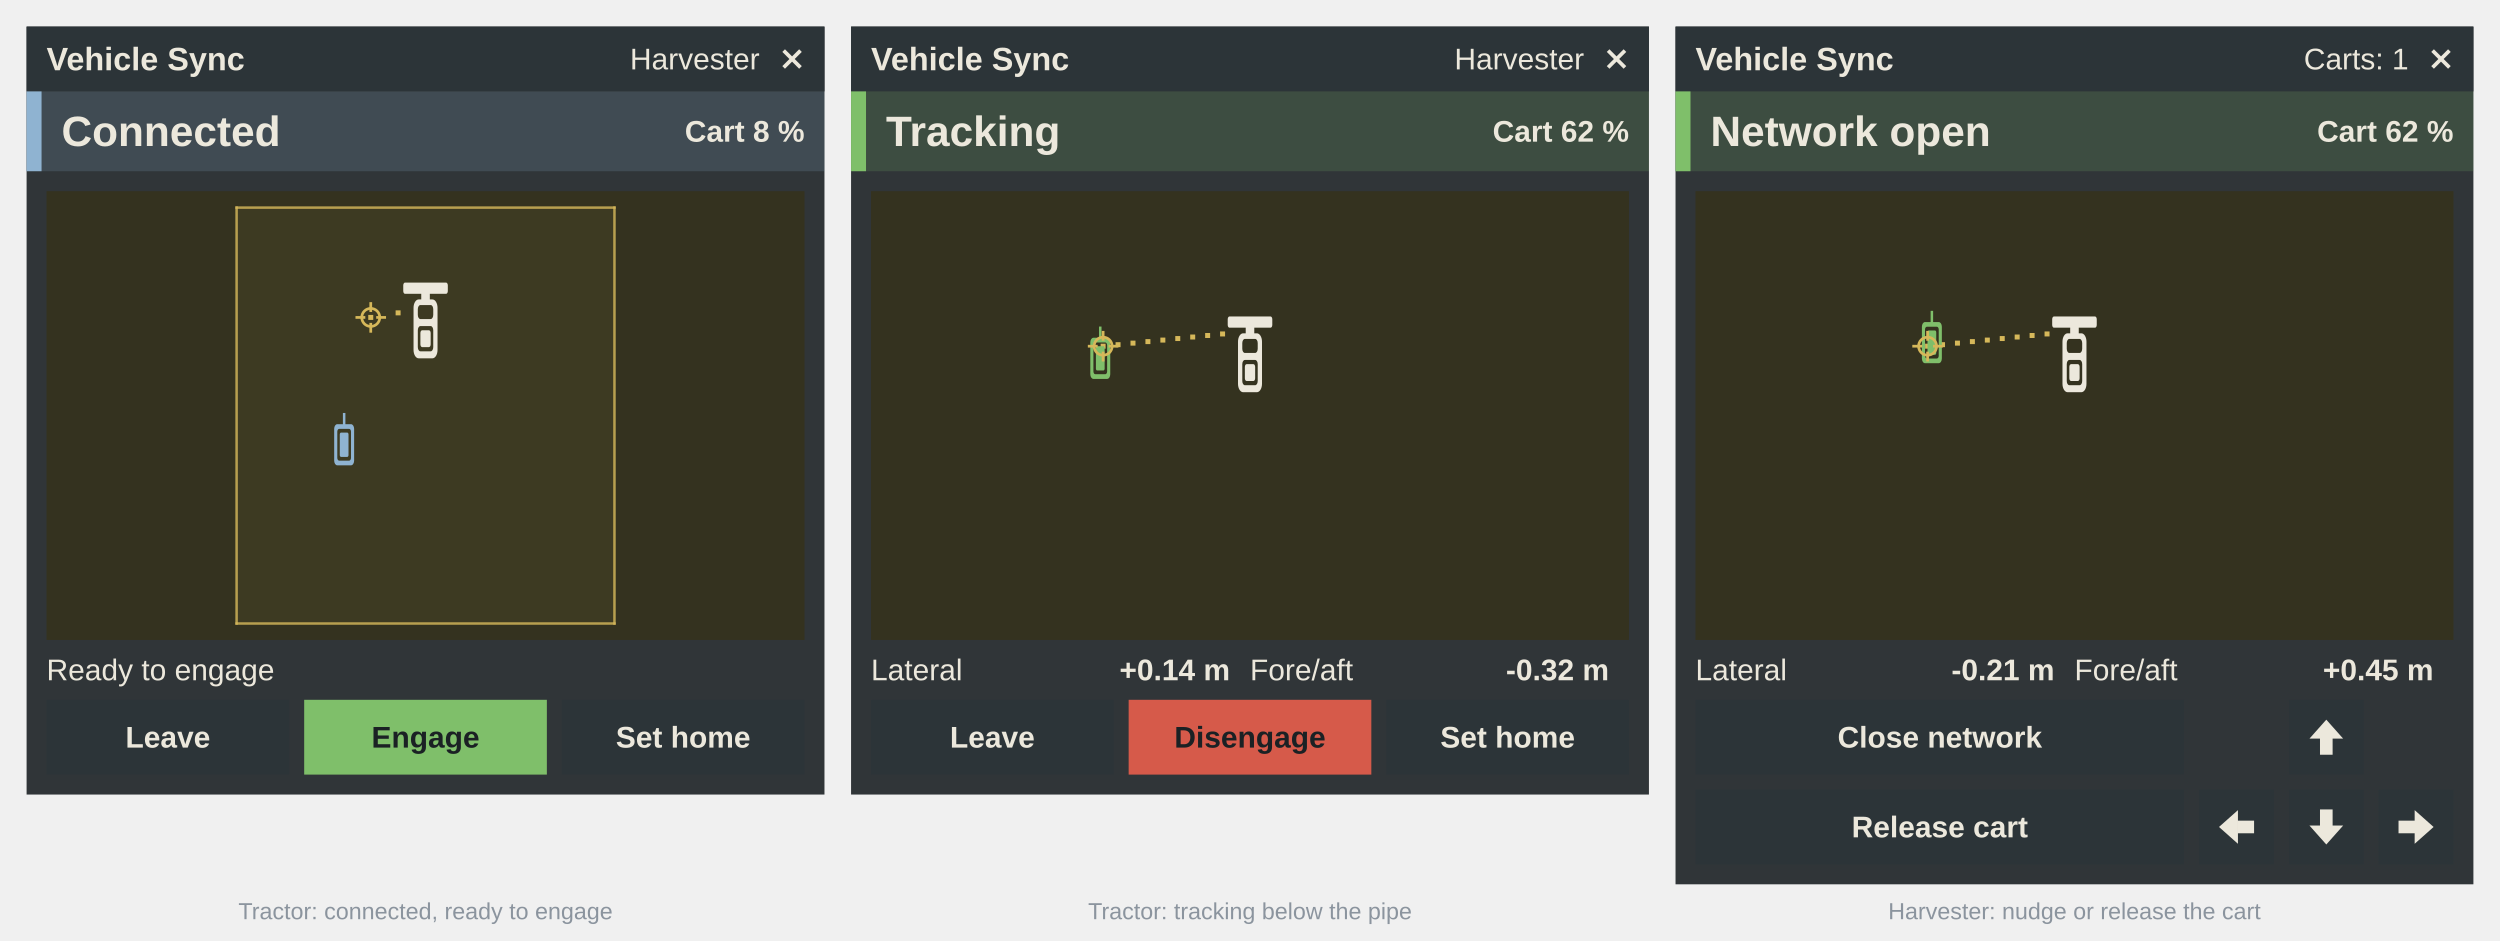
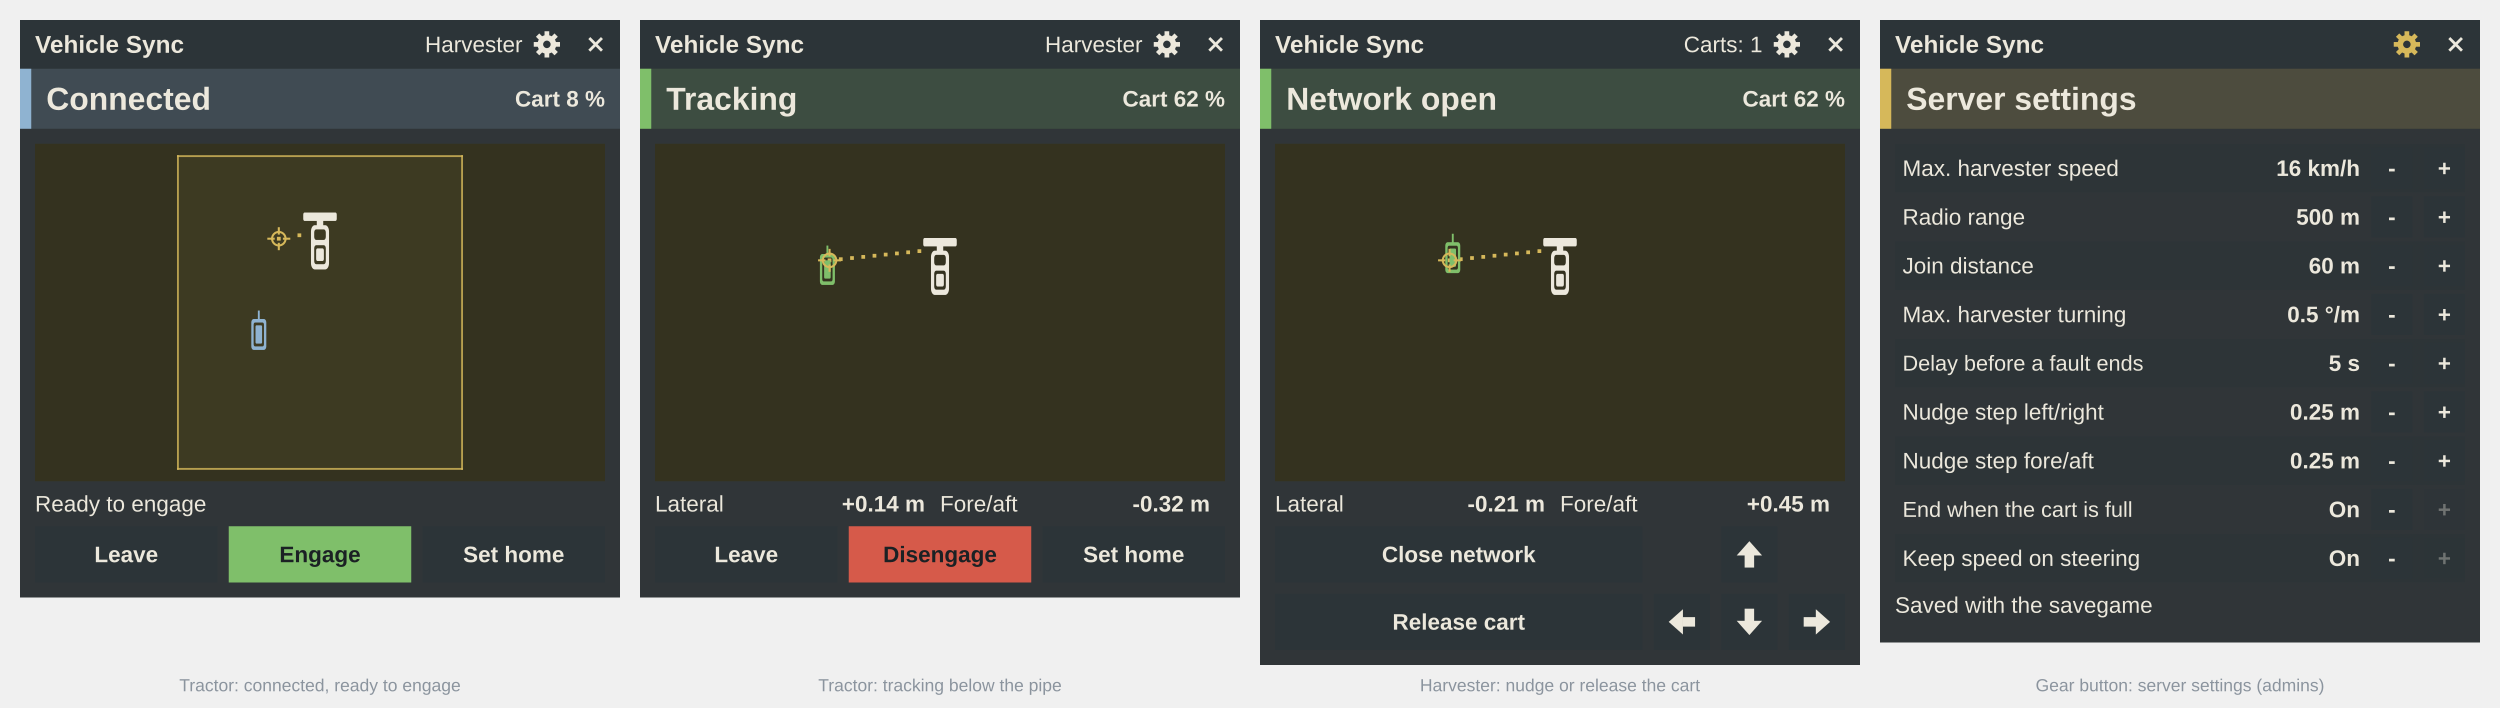
- <svg xmlns="http://www.w3.org/2000/svg" width="1504" height="566" viewBox="0 0 1504 566" font-family="'Segoe UI', 'Helvetica Neue', Arial, sans-serif">
+ <svg xmlns="http://www.w3.org/2000/svg" width="2000" height="566" viewBox="0 0 2000 566" font-family="'Segoe UI', 'Helvetica Neue', Arial, sans-serif">
  <defs>
    <mask id="m-harvester" maskUnits="userSpaceOnUse" x="0" y="0" width="64" height="64">
      <rect x="6" y="5" width="52" height="8" rx="2" fill="#fff" />
      <rect x="27" y="12" width="10" height="7" fill="#fff" />
      <rect x="18" y="17" width="28" height="42" rx="6" fill="#fff" />
      <rect x="23" y="21" width="18" height="10" rx="3" fill="#000" />
      <rect x="23" y="36" width="18" height="18" rx="3" fill="#000" />
      <rect x="26" y="39" width="12" height="12" rx="2" fill="#fff" />
    </mask>
    <mask id="m-cart" maskUnits="userSpaceOnUse" x="0" y="0" width="64" height="64">
      <rect x="30" y="4" width="4" height="14" fill="#fff" />
      <rect x="16" y="16" width="32" height="44" rx="5" fill="#fff" />
      <rect x="21" y="21" width="22" height="34" rx="3" fill="#000" />
      <rect x="25" y="25" width="14" height="26" rx="2" fill="#fff" />
    </mask>
    <symbol id="harvester" viewBox="0 0 64 64">
      <rect width="64" height="64" fill="currentColor" mask="url(#m-harvester)" />
    </symbol>
    <symbol id="cart" viewBox="0 0 64 64">
      <rect width="64" height="64" fill="currentColor" mask="url(#m-cart)" />
    </symbol>
    <symbol id="arrowUp" viewBox="0 0 64 64">
      <g fill="currentColor">
        <polygon points="32,7 56,34 8,34" />
        <rect x="23" y="33" width="18" height="24" />
      </g>
    </symbol>
    <symbol id="arrowDown" viewBox="0 0 64 64">
      <use href="#arrowUp" width="64" height="64" transform="rotate(180 32 32)" />
    </symbol>
    <symbol id="arrowLeft" viewBox="0 0 64 64">
      <use href="#arrowUp" width="64" height="64" transform="rotate(-90 32 32)" />
    </symbol>
    <symbol id="arrowRight" viewBox="0 0 64 64">
      <use href="#arrowUp" width="64" height="64" transform="rotate(90 32 32)" />
    </symbol>
    <symbol id="home" viewBox="0 0 64 64">
      <g stroke="currentColor" stroke-width="5" fill="none">
        <circle cx="32" cy="32" r="16.5" />
        <path d="M32 4V22M32 42V60M4 32H22M42 32H60" />
      </g>
    </symbol>
    <symbol id="close" viewBox="0 0 64 64">
      <path d="M14 14L50 50M50 14L14 50" stroke="currentColor" stroke-width="8" />
    </symbol>
+     <mask id="m-gear" maskUnits="userSpaceOnUse" x="0" y="0" width="64" height="64">
+       <g fill="#fff">
+         <circle cx="32" cy="32" r="20" />
+         <rect x="46" y="27" width="14" height="10" transform="rotate(0 32 32)" />
+         <rect x="46" y="27" width="14" height="10" transform="rotate(45 32 32)" />
+         <rect x="46" y="27" width="14" height="10" transform="rotate(90 32 32)" />
+         <rect x="46" y="27" width="14" height="10" transform="rotate(135 32 32)" />
+         <rect x="46" y="27" width="14" height="10" transform="rotate(180 32 32)" />
+         <rect x="46" y="27" width="14" height="10" transform="rotate(225 32 32)" />
+         <rect x="46" y="27" width="14" height="10" transform="rotate(270 32 32)" />
+         <rect x="46" y="27" width="14" height="10" transform="rotate(315 32 32)" />
+       </g>
+       <circle cx="32" cy="32" r="8" fill="#000" />
+     </mask>
+     <symbol id="gear" viewBox="0 0 64 64">
+       <rect width="64" height="64" fill="currentColor" mask="url(#m-gear)" />
+     </symbol>
  </defs>
  <g transform="translate(16.00 16) scale(1.50)">
    <rect x="0.00" y="-0.00" width="320.00" height="308.00" fill="#1B2124" fill-opacity="0.90" />
    <rect x="0.00" y="-0.00" width="320.00" height="26.00" fill="#2C3438" />
    <text x="8.00" y="13.00" font-size="13.00" text-anchor="start" dominant-baseline="central" font-weight="600" fill="#ECE8DC">Vehicle Sync</text>
-     <text x="294.00" y="13.00" font-size="12.00" text-anchor="end" dominant-baseline="central" fill="#ECE8DC">Harvester</text>
+     <text x="268.00" y="13.00" font-size="12.00" text-anchor="end" dominant-baseline="central" fill="#ECE8DC">Harvester</text>
+     <g transform="translate(273.00 5.00) scale(0.25 0.25)" color="#ECE8DC" opacity="1.00">
+       <use href="#gear" width="64" height="64" />
+     </g>
    <g transform="translate(301.00 7.00) scale(0.1875 0.1875)" color="#ECE8DC" opacity="1.00">
      <use href="#close" width="64" height="64" />
    </g>
    <rect x="0.00" y="26.00" width="320.00" height="32.00" fill="#8FB3D1" fill-opacity="0.18" />
    <rect x="0.00" y="26.00" width="6.00" height="32.00" fill="#8FB3D1" />
    <text x="14.00" y="42.00" font-size="17.00" text-anchor="start" dominant-baseline="central" font-weight="600" fill="#ECE8DC">Connected</text>
    <text x="312.00" y="42.00" font-size="12.00" text-anchor="end" dominant-baseline="central" font-weight="600" fill="#ECE8DC">Cart 8 %</text>
    <rect x="8.00" y="66.00" width="304.00" height="180.00" fill="#34321F" />
    <rect x="83.73" y="72.10" width="152.54" height="167.80" fill="#D6B85A" fill-opacity="0.06" />
    <rect x="83.73" y="238.90" width="152.54" height="1.00" fill="#D6B85A" fill-opacity="0.80" />
    <rect x="83.73" y="72.10" width="152.54" height="1.00" fill="#D6B85A" fill-opacity="0.80" />
    <rect x="83.73" y="72.10" width="1.00" height="167.80" fill="#D6B85A" fill-opacity="0.80" />
    <rect x="235.27" y="72.10" width="1.00" height="167.80" fill="#D6B85A" fill-opacity="0.80" />
    <g transform="translate(149.00 99.86) scale(0.3438 0.5625)" color="#ECE8DC" opacity="1.00">
      <use href="#harvester" width="64" height="64" />
    </g>
    <rect x="148.00" y="113.81" width="2.00" height="2.00" fill="#D6B85A" />
    <rect x="137.03" y="115.64" width="2.00" height="2.00" fill="#D6B85A" />
    <g transform="translate(119.36 153.46) scale(0.25 0.375)" color="#8FB3D1" opacity="1.00">
      <use href="#cart" width="64" height="64" />
    </g>
    <g transform="translate(131.03 109.64) scale(0.2188 0.2188)" color="#D6B85A" opacity="1.00">
      <use href="#home" width="64" height="64" />
    </g>
    <text x="8.00" y="258.00" font-size="12.00" text-anchor="start" dominant-baseline="central" fill="#ECE8DC">Ready to engage</text>
    <rect x="8.00" y="270.00" width="97.33" height="30.00" fill="#2C3438" />
    <text x="56.67" y="285.00" font-size="12.00" text-anchor="middle" dominant-baseline="central" font-weight="600" fill="#ECE8DC">Leave</text>
    <rect x="111.33" y="270.00" width="97.33" height="30.00" fill="#7FBF6A" />
    <text x="160.00" y="285.00" font-size="12.00" text-anchor="middle" dominant-baseline="central" font-weight="600" fill="#1B2124">Engage</text>
    <rect x="214.67" y="270.00" width="97.33" height="30.00" fill="#2C3438" />
    <text x="263.33" y="285.00" font-size="12.00" text-anchor="middle" dominant-baseline="central" font-weight="600" fill="#ECE8DC">Set home</text>
  </g>
  <text x="256.00" y="553.00" font-size="14" text-anchor="middle" fill="#8B949E">Tractor: connected, ready to engage</text>
  <g transform="translate(512.00 16) scale(1.50)">
    <rect x="0.00" y="-0.00" width="320.00" height="308.00" fill="#1B2124" fill-opacity="0.90" />
    <rect x="0.00" y="-0.00" width="320.00" height="26.00" fill="#2C3438" />
    <text x="8.00" y="13.00" font-size="13.00" text-anchor="start" dominant-baseline="central" font-weight="600" fill="#ECE8DC">Vehicle Sync</text>
-     <text x="294.00" y="13.00" font-size="12.00" text-anchor="end" dominant-baseline="central" fill="#ECE8DC">Harvester</text>
+     <text x="268.00" y="13.00" font-size="12.00" text-anchor="end" dominant-baseline="central" fill="#ECE8DC">Harvester</text>
+     <g transform="translate(273.00 5.00) scale(0.25 0.25)" color="#ECE8DC" opacity="1.00">
+       <use href="#gear" width="64" height="64" />
+     </g>
    <g transform="translate(301.00 7.00) scale(0.1875 0.1875)" color="#ECE8DC" opacity="1.00">
      <use href="#close" width="64" height="64" />
    </g>
    <rect x="0.00" y="26.00" width="320.00" height="32.00" fill="#7FBF6A" fill-opacity="0.18" />
    <rect x="0.00" y="26.00" width="6.00" height="32.00" fill="#7FBF6A" />
    <text x="14.00" y="42.00" font-size="17.00" text-anchor="start" dominant-baseline="central" font-weight="600" fill="#ECE8DC">Tracking</text>
    <text x="312.00" y="42.00" font-size="12.00" text-anchor="end" dominant-baseline="central" font-weight="600" fill="#ECE8DC">Cart 62 %</text>
    <rect x="8.00" y="66.00" width="304.00" height="180.00" fill="#34321F" />
    <g transform="translate(149.00 113.45) scale(0.3438 0.5625)" color="#ECE8DC" opacity="1.00">
      <use href="#harvester" width="64" height="64" />
    </g>
    <rect x="148.00" y="122.27" width="2.00" height="2.00" fill="#D6B85A" />
    <rect x="142.01" y="122.89" width="2.00" height="2.00" fill="#D6B85A" />
    <rect x="136.02" y="123.50" width="2.00" height="2.00" fill="#D6B85A" />
    <rect x="130.03" y="124.11" width="2.00" height="2.00" fill="#D6B85A" />
    <rect x="124.05" y="124.73" width="2.00" height="2.00" fill="#D6B85A" />
    <rect x="118.06" y="125.34" width="2.00" height="2.00" fill="#D6B85A" />
    <rect x="112.07" y="125.95" width="2.00" height="2.00" fill="#D6B85A" />
    <rect x="106.08" y="126.57" width="2.00" height="2.00" fill="#D6B85A" />
    <rect x="100.09" y="127.18" width="2.00" height="2.00" fill="#D6B85A" />
    <g transform="translate(91.95 118.80) scale(0.25 0.375)" color="#7FBF6A" opacity="1.00">
      <use href="#cart" width="64" height="64" />
    </g>
    <g transform="translate(94.09 121.18) scale(0.2188 0.2188)" color="#D6B85A" opacity="1.00">
      <use href="#home" width="64" height="64" />
    </g>
    <text x="8.00" y="258.00" font-size="12.00" text-anchor="start" dominant-baseline="central" fill="#ECE8DC">Lateral</text>
    <text x="152.00" y="258.00" font-size="12.00" text-anchor="end" dominant-baseline="central" font-weight="600" fill="#ECE8DC">+0.14 m</text>
    <text x="160.00" y="258.00" font-size="12.00" text-anchor="start" dominant-baseline="central" fill="#ECE8DC">Fore/aft</text>
    <text x="304.00" y="258.00" font-size="12.00" text-anchor="end" dominant-baseline="central" font-weight="600" fill="#ECE8DC">-0.32 m</text>
    <rect x="8.00" y="270.00" width="97.33" height="30.00" fill="#2C3438" />
    <text x="56.67" y="285.00" font-size="12.00" text-anchor="middle" dominant-baseline="central" font-weight="600" fill="#ECE8DC">Leave</text>
    <rect x="111.33" y="270.00" width="97.33" height="30.00" fill="#D65A4A" />
    <text x="160.00" y="285.00" font-size="12.00" text-anchor="middle" dominant-baseline="central" font-weight="600" fill="#1B2124">Disengage</text>
    <rect x="214.67" y="270.00" width="97.33" height="30.00" fill="#2C3438" />
    <text x="263.33" y="285.00" font-size="12.00" text-anchor="middle" dominant-baseline="central" font-weight="600" fill="#ECE8DC">Set home</text>
  </g>
  <text x="752.00" y="553.00" font-size="14" text-anchor="middle" fill="#8B949E">Tractor: tracking below the pipe</text>
  <g transform="translate(1008.00 16) scale(1.50)">
    <rect x="0.00" y="-0.00" width="320.00" height="344.00" fill="#1B2124" fill-opacity="0.90" />
    <rect x="0.00" y="-0.00" width="320.00" height="26.00" fill="#2C3438" />
    <text x="8.00" y="13.00" font-size="13.00" text-anchor="start" dominant-baseline="central" font-weight="600" fill="#ECE8DC">Vehicle Sync</text>
-     <text x="294.00" y="13.00" font-size="12.00" text-anchor="end" dominant-baseline="central" fill="#ECE8DC">Carts: 1</text>
+     <text x="268.00" y="13.00" font-size="12.00" text-anchor="end" dominant-baseline="central" fill="#ECE8DC">Carts: 1</text>
+     <g transform="translate(273.00 5.00) scale(0.25 0.25)" color="#ECE8DC" opacity="1.00">
+       <use href="#gear" width="64" height="64" />
+     </g>
    <g transform="translate(301.00 7.00) scale(0.1875 0.1875)" color="#ECE8DC" opacity="1.00">
      <use href="#close" width="64" height="64" />
    </g>
    <rect x="0.00" y="26.00" width="320.00" height="32.00" fill="#7FBF6A" fill-opacity="0.18" />
    <rect x="0.00" y="26.00" width="6.00" height="32.00" fill="#7FBF6A" />
    <text x="14.00" y="42.00" font-size="17.00" text-anchor="start" dominant-baseline="central" font-weight="600" fill="#ECE8DC">Network open</text>
    <text x="312.00" y="42.00" font-size="12.00" text-anchor="end" dominant-baseline="central" font-weight="600" fill="#ECE8DC">Cart 62 %</text>
    <rect x="8.00" y="66.00" width="304.00" height="180.00" fill="#34321F" />
    <g transform="translate(149.00 113.45) scale(0.3438 0.5625)" color="#ECE8DC" opacity="1.00">
      <use href="#harvester" width="64" height="64" />
    </g>
    <rect x="148.00" y="122.27" width="2.00" height="2.00" fill="#D6B85A" />
    <rect x="142.01" y="122.89" width="2.00" height="2.00" fill="#D6B85A" />
    <rect x="136.02" y="123.50" width="2.00" height="2.00" fill="#D6B85A" />
    <rect x="130.03" y="124.11" width="2.00" height="2.00" fill="#D6B85A" />
    <rect x="124.05" y="124.73" width="2.00" height="2.00" fill="#D6B85A" />
    <rect x="118.06" y="125.34" width="2.00" height="2.00" fill="#D6B85A" />
    <rect x="112.07" y="125.95" width="2.00" height="2.00" fill="#D6B85A" />
    <rect x="106.08" y="126.57" width="2.00" height="2.00" fill="#D6B85A" />
    <rect x="100.09" y="127.18" width="2.00" height="2.00" fill="#D6B85A" />
    <g transform="translate(94.81 112.50) scale(0.25 0.375)" color="#7FBF6A" opacity="1.00">
      <use href="#cart" width="64" height="64" />
    </g>
    <g transform="translate(94.09 121.18) scale(0.2188 0.2188)" color="#D6B85A" opacity="1.00">
      <use href="#home" width="64" height="64" />
    </g>
    <text x="8.00" y="258.00" font-size="12.00" text-anchor="start" dominant-baseline="central" fill="#ECE8DC">Lateral</text>
    <text x="152.00" y="258.00" font-size="12.00" text-anchor="end" dominant-baseline="central" font-weight="600" fill="#ECE8DC">-0.21 m</text>
    <text x="160.00" y="258.00" font-size="12.00" text-anchor="start" dominant-baseline="central" fill="#ECE8DC">Fore/aft</text>
    <text x="304.00" y="258.00" font-size="12.00" text-anchor="end" dominant-baseline="central" font-weight="600" fill="#ECE8DC">+0.45 m</text>
    <rect x="8.00" y="270.00" width="196.00" height="30.00" fill="#2C3438" />
    <text x="106.00" y="285.00" font-size="12.00" text-anchor="middle" dominant-baseline="central" font-weight="600" fill="#ECE8DC">Close network</text>
    <rect x="8.00" y="306.00" width="196.00" height="30.00" fill="#2C3438" />
    <text x="106.00" y="321.00" font-size="12.00" text-anchor="middle" dominant-baseline="central" font-weight="600" fill="#ECE8DC">Release cart</text>
    <rect x="246.00" y="270.00" width="30.00" height="30.00" fill="#2C3438" />
    <g transform="translate(252.00 276.00) scale(0.2813 0.2813)" color="#ECE8DC" opacity="1.00">
      <use href="#arrowUp" width="64" height="64" />
    </g>
    <rect x="210.00" y="306.00" width="30.00" height="30.00" fill="#2C3438" />
    <g transform="translate(216.00 312.00) scale(0.2813 0.2813)" color="#ECE8DC" opacity="1.00">
      <use href="#arrowLeft" width="64" height="64" />
    </g>
    <rect x="246.00" y="306.00" width="30.00" height="30.00" fill="#2C3438" />
    <g transform="translate(252.00 312.00) scale(0.2813 0.2813)" color="#ECE8DC" opacity="1.00">
      <use href="#arrowDown" width="64" height="64" />
    </g>
    <rect x="282.00" y="306.00" width="30.00" height="30.00" fill="#2C3438" />
    <g transform="translate(288.00 312.00) scale(0.2813 0.2813)" color="#ECE8DC" opacity="1.00">
      <use href="#arrowRight" width="64" height="64" />
    </g>
  </g>
  <text x="1248.00" y="553.00" font-size="14" text-anchor="middle" fill="#8B949E">Harvester: nudge or release the cart</text>
+   <g transform="translate(1504.00 16) scale(1.50)">
+     <rect x="0.00" y="-0.00" width="320.00" height="332.00" fill="#1B2124" fill-opacity="0.90" />
+     <rect x="0.00" y="-0.00" width="320.00" height="26.00" fill="#2C3438" />
+     <text x="8.00" y="13.00" font-size="13.00" text-anchor="start" dominant-baseline="central" font-weight="600" fill="#ECE8DC">Vehicle Sync</text>
+     <g transform="translate(273.00 5.00) scale(0.25 0.25)" color="#D6B85A" opacity="1.00">
+       <use href="#gear" width="64" height="64" />
+     </g>
+     <g transform="translate(301.00 7.00) scale(0.1875 0.1875)" color="#ECE8DC" opacity="1.00">
+       <use href="#close" width="64" height="64" />
+     </g>
+     <rect x="0.00" y="26.00" width="320.00" height="32.00" fill="#D6B85A" fill-opacity="0.18" />
+     <rect x="0.00" y="26.00" width="6.00" height="32.00" fill="#D6B85A" />
+     <text x="14.00" y="42.00" font-size="17.00" text-anchor="start" dominant-baseline="central" font-weight="600" fill="#ECE8DC">Server settings</text>
+     <rect x="8.00" y="66.00" width="304.00" height="26.00" fill="#2C3438" fill-opacity="0.60" />
+     <text x="12.00" y="79.00" font-size="12.00" text-anchor="start" dominant-baseline="central" fill="#ECE8DC">Max. harvester speed</text>
+     <text x="256.00" y="79.00" font-size="12.00" text-anchor="end" dominant-baseline="central" font-weight="600" fill="#ECE8DC">16 km/h</text>
+     <text x="12.00" y="105.00" font-size="12.00" text-anchor="start" dominant-baseline="central" fill="#ECE8DC">Radio range</text>
+     <text x="256.00" y="105.00" font-size="12.00" text-anchor="end" dominant-baseline="central" font-weight="600" fill="#ECE8DC">500 m</text>
+     <rect x="8.00" y="118.00" width="304.00" height="26.00" fill="#2C3438" fill-opacity="0.60" />
+     <text x="12.00" y="131.00" font-size="12.00" text-anchor="start" dominant-baseline="central" fill="#ECE8DC">Join distance</text>
+     <text x="256.00" y="131.00" font-size="12.00" text-anchor="end" dominant-baseline="central" font-weight="600" fill="#ECE8DC">60 m</text>
+     <text x="12.00" y="157.00" font-size="12.00" text-anchor="start" dominant-baseline="central" fill="#ECE8DC">Max. harvester turning</text>
+     <text x="256.00" y="157.00" font-size="12.00" text-anchor="end" dominant-baseline="central" font-weight="600" fill="#ECE8DC">0.5 °/m</text>
+     <rect x="8.00" y="170.00" width="304.00" height="26.00" fill="#2C3438" fill-opacity="0.60" />
+     <text x="12.00" y="183.00" font-size="11.56" text-anchor="start" dominant-baseline="central" fill="#ECE8DC">Delay before a fault ends</text>
+     <text x="256.00" y="183.00" font-size="12.00" text-anchor="end" dominant-baseline="central" font-weight="600" fill="#ECE8DC">5 s</text>
+     <text x="12.00" y="209.00" font-size="12.00" text-anchor="start" dominant-baseline="central" fill="#ECE8DC">Nudge step left/right</text>
+     <text x="256.00" y="209.00" font-size="12.00" text-anchor="end" dominant-baseline="central" font-weight="600" fill="#ECE8DC">0.25 m</text>
+     <rect x="8.00" y="222.00" width="304.00" height="26.00" fill="#2C3438" fill-opacity="0.60" />
+     <text x="12.00" y="235.00" font-size="12.00" text-anchor="start" dominant-baseline="central" fill="#ECE8DC">Nudge step fore/aft</text>
+     <text x="256.00" y="235.00" font-size="12.00" text-anchor="end" dominant-baseline="central" font-weight="600" fill="#ECE8DC">0.25 m</text>
+     <text x="12.00" y="261.00" font-size="11.56" text-anchor="start" dominant-baseline="central" fill="#ECE8DC">End when the cart is full</text>
+     <text x="256.00" y="261.00" font-size="12.00" text-anchor="end" dominant-baseline="central" font-weight="600" fill="#ECE8DC">On</text>
+     <rect x="8.00" y="274.00" width="304.00" height="26.00" fill="#2C3438" fill-opacity="0.60" />
+     <text x="12.00" y="287.00" font-size="12.00" text-anchor="start" dominant-baseline="central" fill="#ECE8DC">Keep speed on steering</text>
+     <text x="256.00" y="287.00" font-size="12.00" text-anchor="end" dominant-baseline="central" font-weight="600" fill="#ECE8DC">On</text>
+     <text x="8.00" y="312.00" font-size="12.00" text-anchor="start" dominant-baseline="central" fill="#ECE8DC">Saved with the savegame</text>
+     <rect x="262.00" y="68.00" width="22.00" height="22.00" fill="#2C3438" />
+     <text x="273.00" y="79.00" font-size="12.00" text-anchor="middle" dominant-baseline="central" font-weight="600" fill="#ECE8DC">-</text>
+     <rect x="290.00" y="68.00" width="22.00" height="22.00" fill="#2C3438" />
+     <text x="301.00" y="79.00" font-size="12.00" text-anchor="middle" dominant-baseline="central" font-weight="600" fill="#ECE8DC">+</text>
+     <rect x="262.00" y="94.00" width="22.00" height="22.00" fill="#2C3438" />
+     <text x="273.00" y="105.00" font-size="12.00" text-anchor="middle" dominant-baseline="central" font-weight="600" fill="#ECE8DC">-</text>
+     <rect x="290.00" y="94.00" width="22.00" height="22.00" fill="#2C3438" />
+     <text x="301.00" y="105.00" font-size="12.00" text-anchor="middle" dominant-baseline="central" font-weight="600" fill="#ECE8DC">+</text>
+     <rect x="262.00" y="120.00" width="22.00" height="22.00" fill="#2C3438" />
+     <text x="273.00" y="131.00" font-size="12.00" text-anchor="middle" dominant-baseline="central" font-weight="600" fill="#ECE8DC">-</text>
+     <rect x="290.00" y="120.00" width="22.00" height="22.00" fill="#2C3438" />
+     <text x="301.00" y="131.00" font-size="12.00" text-anchor="middle" dominant-baseline="central" font-weight="600" fill="#ECE8DC">+</text>
+     <rect x="262.00" y="146.00" width="22.00" height="22.00" fill="#2C3438" />
+     <text x="273.00" y="157.00" font-size="12.00" text-anchor="middle" dominant-baseline="central" font-weight="600" fill="#ECE8DC">-</text>
+     <rect x="290.00" y="146.00" width="22.00" height="22.00" fill="#2C3438" />
+     <text x="301.00" y="157.00" font-size="12.00" text-anchor="middle" dominant-baseline="central" font-weight="600" fill="#ECE8DC">+</text>
+     <rect x="262.00" y="172.00" width="22.00" height="22.00" fill="#2C3438" />
+     <text x="273.00" y="183.00" font-size="12.00" text-anchor="middle" dominant-baseline="central" font-weight="600" fill="#ECE8DC">-</text>
+     <rect x="290.00" y="172.00" width="22.00" height="22.00" fill="#2C3438" />
+     <text x="301.00" y="183.00" font-size="12.00" text-anchor="middle" dominant-baseline="central" font-weight="600" fill="#ECE8DC">+</text>
+     <rect x="262.00" y="198.00" width="22.00" height="22.00" fill="#2C3438" />
+     <text x="273.00" y="209.00" font-size="12.00" text-anchor="middle" dominant-baseline="central" font-weight="600" fill="#ECE8DC">-</text>
+     <rect x="290.00" y="198.00" width="22.00" height="22.00" fill="#2C3438" />
+     <text x="301.00" y="209.00" font-size="12.00" text-anchor="middle" dominant-baseline="central" font-weight="600" fill="#ECE8DC">+</text>
+     <rect x="262.00" y="224.00" width="22.00" height="22.00" fill="#2C3438" />
+     <text x="273.00" y="235.00" font-size="12.00" text-anchor="middle" dominant-baseline="central" font-weight="600" fill="#ECE8DC">-</text>
+     <rect x="290.00" y="224.00" width="22.00" height="22.00" fill="#2C3438" />
+     <text x="301.00" y="235.00" font-size="12.00" text-anchor="middle" dominant-baseline="central" font-weight="600" fill="#ECE8DC">+</text>
+     <rect x="262.00" y="250.00" width="22.00" height="22.00" fill="#2C3438" />
+     <text x="273.00" y="261.00" font-size="12.00" text-anchor="middle" dominant-baseline="central" font-weight="600" fill="#ECE8DC">-</text>
+     <rect x="290.00" y="250.00" width="22.00" height="22.00" fill="#2C3438" fill-opacity="0.50" />
+     <text x="301.00" y="261.00" font-size="12.00" text-anchor="middle" dominant-baseline="central" font-weight="600" fill="#ECE8DC" fill-opacity="0.35">+</text>
+     <rect x="262.00" y="276.00" width="22.00" height="22.00" fill="#2C3438" />
+     <text x="273.00" y="287.00" font-size="12.00" text-anchor="middle" dominant-baseline="central" font-weight="600" fill="#ECE8DC">-</text>
+     <rect x="290.00" y="276.00" width="22.00" height="22.00" fill="#2C3438" fill-opacity="0.50" />
+     <text x="301.00" y="287.00" font-size="12.00" text-anchor="middle" dominant-baseline="central" font-weight="600" fill="#ECE8DC" fill-opacity="0.35">+</text>
+   </g>
+   <text x="1744.00" y="553.00" font-size="14" text-anchor="middle" fill="#8B949E">Gear button: server settings (admins)</text>
</svg>
